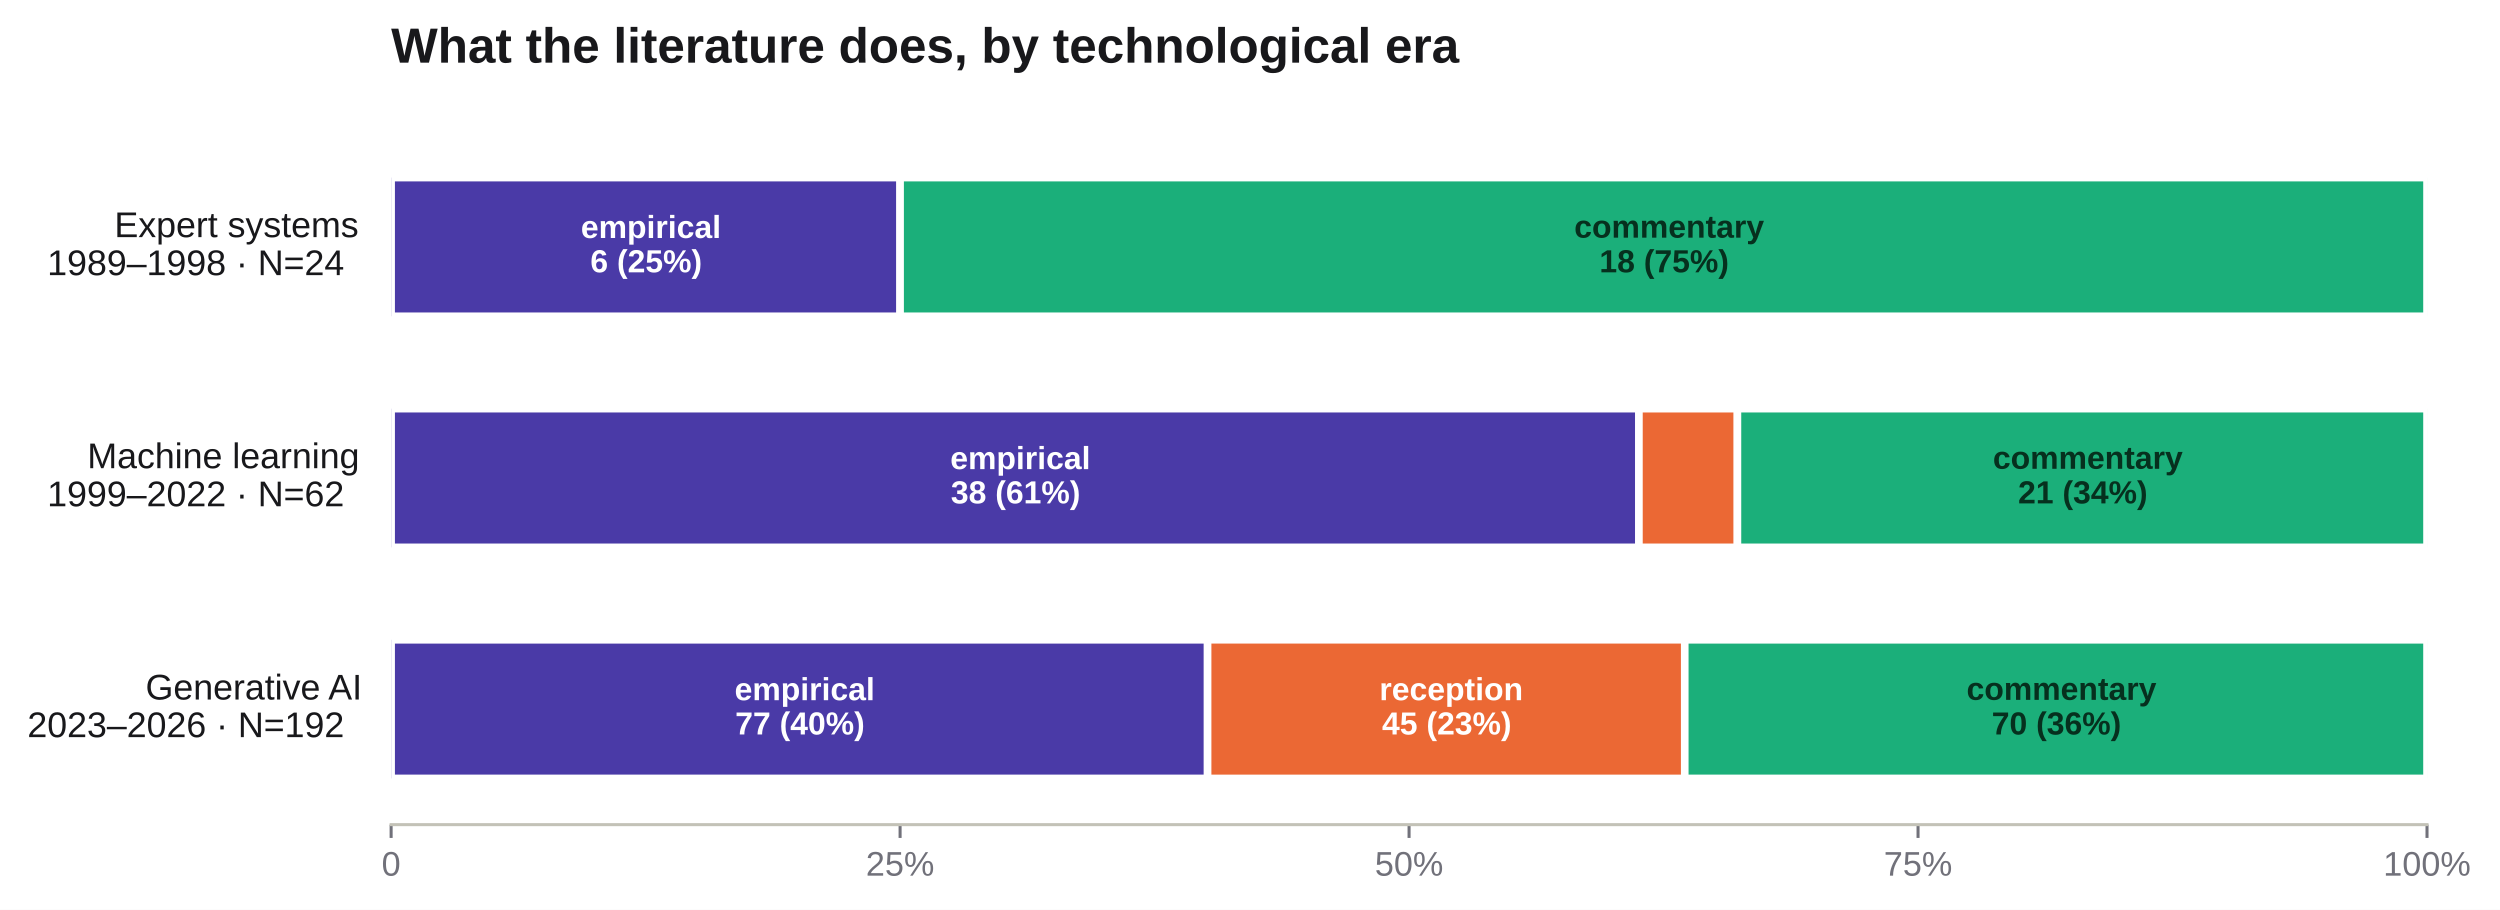
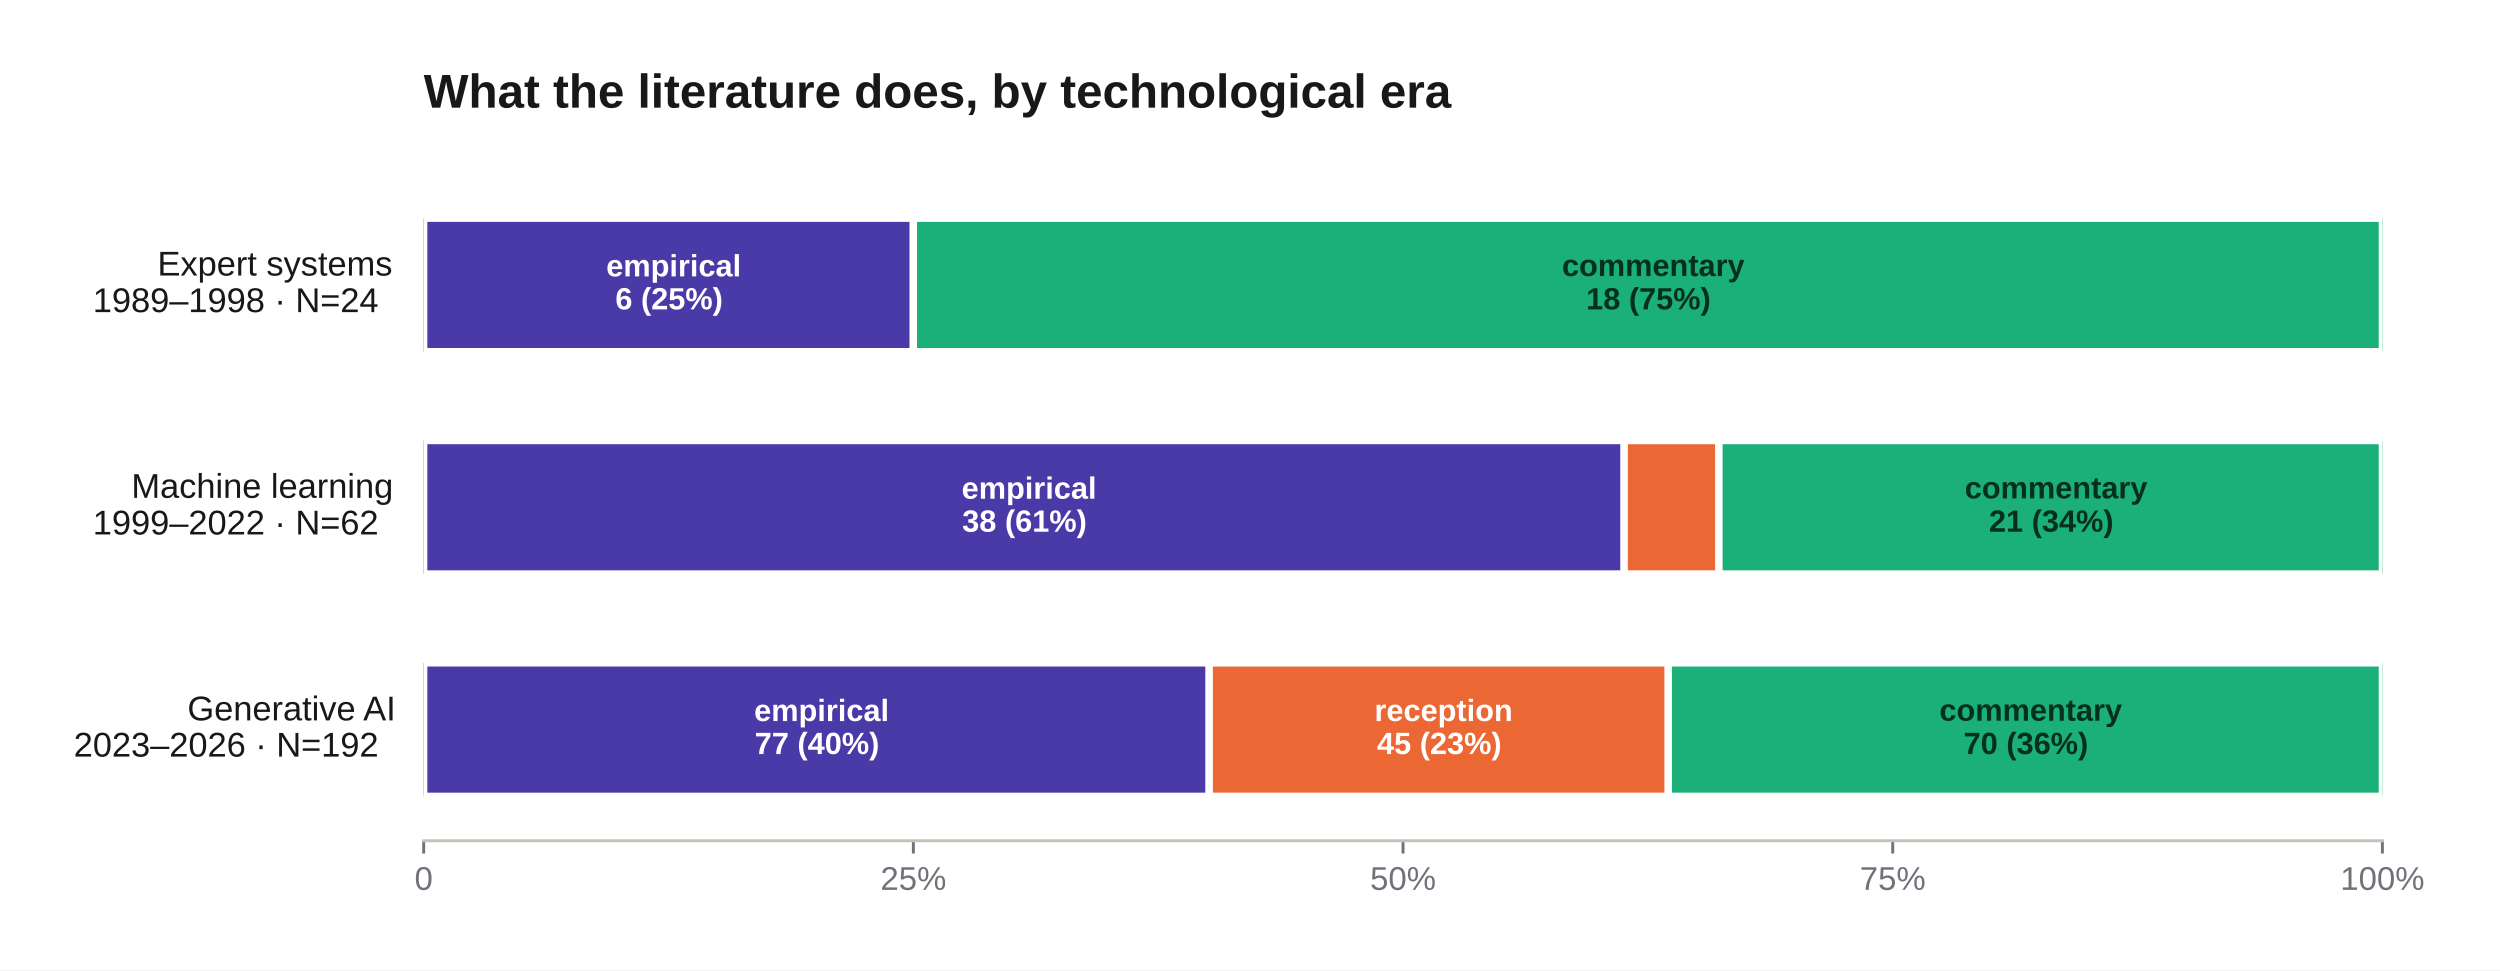
- <svg xmlns="http://www.w3.org/2000/svg" xmlns:xlink="http://www.w3.org/1999/xlink" width="657.796pt" height="239.379pt" viewBox="0 0 657.796 239.379" version="1.1">
+ <svg xmlns="http://www.w3.org/2000/svg" xmlns:xlink="http://www.w3.org/1999/xlink" width="683.716pt" height="265.299pt" viewBox="0 0 683.716 265.299" version="1.1">
  <defs>
    <style type="text/css">*{stroke-linejoin: round; stroke-linecap: butt}</style>
  </defs>
  <g id="figure_1">
    <g id="patch_1">
-       <path d="M 0 239.379  L 657.796 239.379  L 657.796 0  L 0 0  z " style="fill: #ffffff" />
+       <path d="M 0 265.299  L 683.716 265.299  L 683.716 0  L 0 0  z " style="fill: #ffffff" />
    </g>
    <g id="axes_1">
      <g id="patch_2">
-         <path d="M 102.911 216.979  L 638.591 216.979  L 638.591 28.483  L 102.911 28.483  z " style="fill: #ffffff" />
+         <path d="M 115.871 229.939  L 651.551 229.939  L 651.551 41.443  L 115.871 41.443  z " style="fill: #ffffff" />
      </g>
      <g id="matplotlib.axis_1">
        <g id="xtick_1">
          <g id="line2d_1">
            <defs>
-               <path id="m1e15451767" d="M 0 0  L 0 3.5  " style="stroke: #71717a; stroke-width: 0.8" />
+               <path id="mcd985d85fb" d="M 0 0  L 0 3.5  " style="stroke: #71717a; stroke-width: 0.8" />
            </defs>
            <g>
-               <use xlink:href="#m1e15451767" x="102.911" y="216.979" style="fill: #71717a; stroke: #71717a; stroke-width: 0.8" />
+               <use xlink:href="#mcd985d85fb" x="115.871" y="229.939" style="fill: #71717a; stroke: #71717a; stroke-width: 0.8" />
            </g>
          </g>
          <g id="text_1">
-             <text style="fill: #71717a; font: 9px 'IBM Plex Sans', 'system-ui', 'Helvetica Neue', 'Arial', sans-serif; text-anchor: middle" x="102.911" y="230.405" transform="rotate(-0 102.9108 230.4054)">0</text>
+             <text style="fill: #71717a; font: 9px 'IBM Plex Sans', 'system-ui', 'Helvetica Neue', 'Arial', sans-serif; text-anchor: middle" x="115.871" y="243.365" transform="rotate(-0 115.8708 243.3654)">0</text>
          </g>
        </g>
        <g id="xtick_2">
          <g id="line2d_2">
            <g>
-               <use xlink:href="#m1e15451767" x="236.831" y="216.979" style="fill: #71717a; stroke: #71717a; stroke-width: 0.8" />
+               <use xlink:href="#mcd985d85fb" x="249.791" y="229.939" style="fill: #71717a; stroke: #71717a; stroke-width: 0.8" />
            </g>
          </g>
          <g id="text_2">
-             <text style="fill: #71717a; font: 9px 'IBM Plex Sans', 'system-ui', 'Helvetica Neue', 'Arial', sans-serif; text-anchor: middle" x="236.831" y="230.405" transform="rotate(-0 236.8308 230.4054)">25%</text>
+             <text style="fill: #71717a; font: 9px 'IBM Plex Sans', 'system-ui', 'Helvetica Neue', 'Arial', sans-serif; text-anchor: middle" x="249.791" y="243.365" transform="rotate(-0 249.7908 243.3654)">25%</text>
          </g>
        </g>
        <g id="xtick_3">
          <g id="line2d_3">
            <g>
-               <use xlink:href="#m1e15451767" x="370.751" y="216.979" style="fill: #71717a; stroke: #71717a; stroke-width: 0.8" />
+               <use xlink:href="#mcd985d85fb" x="383.711" y="229.939" style="fill: #71717a; stroke: #71717a; stroke-width: 0.8" />
            </g>
          </g>
          <g id="text_3">
-             <text style="fill: #71717a; font: 9px 'IBM Plex Sans', 'system-ui', 'Helvetica Neue', 'Arial', sans-serif; text-anchor: middle" x="370.751" y="230.405" transform="rotate(-0 370.7508 230.4054)">50%</text>
+             <text style="fill: #71717a; font: 9px 'IBM Plex Sans', 'system-ui', 'Helvetica Neue', 'Arial', sans-serif; text-anchor: middle" x="383.711" y="243.365" transform="rotate(-0 383.7108 243.3654)">50%</text>
          </g>
        </g>
        <g id="xtick_4">
          <g id="line2d_4">
            <g>
-               <use xlink:href="#m1e15451767" x="504.671" y="216.979" style="fill: #71717a; stroke: #71717a; stroke-width: 0.8" />
+               <use xlink:href="#mcd985d85fb" x="517.631" y="229.939" style="fill: #71717a; stroke: #71717a; stroke-width: 0.8" />
            </g>
          </g>
          <g id="text_4">
-             <text style="fill: #71717a; font: 9px 'IBM Plex Sans', 'system-ui', 'Helvetica Neue', 'Arial', sans-serif; text-anchor: middle" x="504.671" y="230.405" transform="rotate(-0 504.6708 230.4054)">75%</text>
+             <text style="fill: #71717a; font: 9px 'IBM Plex Sans', 'system-ui', 'Helvetica Neue', 'Arial', sans-serif; text-anchor: middle" x="517.631" y="243.365" transform="rotate(-0 517.6308 243.3654)">75%</text>
          </g>
        </g>
        <g id="xtick_5">
          <g id="line2d_5">
            <g>
-               <use xlink:href="#m1e15451767" x="638.591" y="216.979" style="fill: #71717a; stroke: #71717a; stroke-width: 0.8" />
+               <use xlink:href="#mcd985d85fb" x="651.551" y="229.939" style="fill: #71717a; stroke: #71717a; stroke-width: 0.8" />
            </g>
          </g>
          <g id="text_5">
-             <text style="fill: #71717a; font: 9px 'IBM Plex Sans', 'system-ui', 'Helvetica Neue', 'Arial', sans-serif; text-anchor: middle" x="638.591" y="230.405" transform="rotate(-0 638.5908 230.4054)">100%</text>
+             <text style="fill: #71717a; font: 9px 'IBM Plex Sans', 'system-ui', 'Helvetica Neue', 'Arial', sans-serif; text-anchor: middle" x="651.551" y="243.365" transform="rotate(-0 651.5508 243.3654)">100%</text>
          </g>
        </g>
      </g>
      <g id="matplotlib.axis_2" />
      <g id="patch_3">
-         <path d="M 102.911 216.979  L 638.591 216.979  " style="fill: none; stroke: #c3c2b7; stroke-width: 0.8; stroke-linejoin: miter; stroke-linecap: square" />
+         <path d="M 115.871 229.939  L 651.551 229.939  " style="fill: none; stroke: #c3c2b7; stroke-width: 0.8; stroke-linejoin: miter; stroke-linecap: square" />
      </g>
      <g id="patch_4">
-         <path d="M 102.911 46.724  L 236.831 46.724  L 236.831 83.207  L 102.911 83.207  z " clip-path="url(#p264117b530)" style="fill: #4a3aa7; stroke: #ffffff; stroke-width: 2; stroke-linejoin: miter" />
+         <path d="M 115.871 59.684  L 249.791 59.684  L 249.791 96.167  L 115.871 96.167  z " clip-path="url(#p6ea7ab174a)" style="fill: #4a3aa7; stroke: #ffffff; stroke-width: 2; stroke-linejoin: miter" />
      </g>
      <g id="patch_5">
-         <path d="M 236.831 46.724  L 638.591 46.724  L 638.591 83.207  L 236.831 83.207  z " clip-path="url(#p264117b530)" style="fill: #1baf7a; stroke: #ffffff; stroke-width: 2; stroke-linejoin: miter" />
+         <path d="M 249.791 59.684  L 651.551 59.684  L 651.551 96.167  L 249.791 96.167  z " clip-path="url(#p6ea7ab174a)" style="fill: #1baf7a; stroke: #ffffff; stroke-width: 2; stroke-linejoin: miter" />
      </g>
      <g id="text_6">
-         <text style="fill: #18181b; font: 9.4px 'IBM Plex Sans', 'system-ui', 'Helvetica Neue', 'Arial', sans-serif" transform="translate(30.11103 62.3956)">Expert systems</text>
-         <text style="fill: #18181b; font: 9.4px 'IBM Plex Sans', 'system-ui', 'Helvetica Neue', 'Arial', sans-serif" transform="translate(12.42581 72.39632)">1989–1998  ·  N=24</text>
+         <text style="fill: #18181b; font: 9.4px 'IBM Plex Sans', 'system-ui', 'Helvetica Neue', 'Arial', sans-serif" transform="translate(43.07103 75.3556)">Expert systems</text>
+         <text style="fill: #18181b; font: 9.4px 'IBM Plex Sans', 'system-ui', 'Helvetica Neue', 'Arial', sans-serif" transform="translate(25.38581 85.35632)">1989–1998  ·  N=24</text>
      </g>
      <g id="patch_6">
-         <path d="M 102.911 107.53  L 431.231 107.53  L 431.231 144.013  L 102.911 144.013  z " clip-path="url(#p264117b530)" style="fill: #4a3aa7; stroke: #ffffff; stroke-width: 2; stroke-linejoin: miter" />
+         <path d="M 115.871 120.49  L 444.191 120.49  L 444.191 156.973  L 115.871 156.973  z " clip-path="url(#p6ea7ab174a)" style="fill: #4a3aa7; stroke: #ffffff; stroke-width: 2; stroke-linejoin: miter" />
      </g>
      <g id="patch_7">
-         <path d="M 431.231 107.53  L 457.151 107.53  L 457.151 144.013  L 431.231 144.013  z " clip-path="url(#p264117b530)" style="fill: #eb6834; stroke: #ffffff; stroke-width: 2; stroke-linejoin: miter" />
+         <path d="M 444.191 120.49  L 470.111 120.49  L 470.111 156.973  L 444.191 156.973  z " clip-path="url(#p6ea7ab174a)" style="fill: #eb6834; stroke: #ffffff; stroke-width: 2; stroke-linejoin: miter" />
      </g>
      <g id="patch_8">
-         <path d="M 457.151 107.53  L 638.591 107.53  L 638.591 144.013  L 457.151 144.013  z " clip-path="url(#p264117b530)" style="fill: #1baf7a; stroke: #ffffff; stroke-width: 2; stroke-linejoin: miter" />
+         <path d="M 470.111 120.49  L 651.551 120.49  L 651.551 156.973  L 470.111 156.973  z " clip-path="url(#p6ea7ab174a)" style="fill: #1baf7a; stroke: #ffffff; stroke-width: 2; stroke-linejoin: miter" />
      </g>
      <g id="text_7">
-         <text style="fill: #18181b; font: 9.4px 'IBM Plex Sans', 'system-ui', 'Helvetica Neue', 'Arial', sans-serif" transform="translate(22.98025 123.1912)">Machine learning</text>
-         <text style="fill: #18181b; font: 9.4px 'IBM Plex Sans', 'system-ui', 'Helvetica Neue', 'Arial', sans-serif" transform="translate(12.42581 133.211)">1999–2022  ·  N=62</text>
+         <text style="fill: #18181b; font: 9.4px 'IBM Plex Sans', 'system-ui', 'Helvetica Neue', 'Arial', sans-serif" transform="translate(35.94025 136.1512)">Machine learning</text>
+         <text style="fill: #18181b; font: 9.4px 'IBM Plex Sans', 'system-ui', 'Helvetica Neue', 'Arial', sans-serif" transform="translate(25.38581 146.171)">1999–2022  ·  N=62</text>
      </g>
      <g id="patch_9">
-         <path d="M 102.911 168.335  L 317.741 168.335  L 317.741 204.818  L 102.911 204.818  z " clip-path="url(#p264117b530)" style="fill: #4a3aa7; stroke: #ffffff; stroke-width: 2; stroke-linejoin: miter" />
+         <path d="M 115.871 181.295  L 330.701 181.295  L 330.701 217.778  L 115.871 217.778  z " clip-path="url(#p6ea7ab174a)" style="fill: #4a3aa7; stroke: #ffffff; stroke-width: 2; stroke-linejoin: miter" />
      </g>
      <g id="patch_10">
-         <path d="M 317.741 168.335  L 443.291 168.335  L 443.291 204.818  L 317.741 204.818  z " clip-path="url(#p264117b530)" style="fill: #eb6834; stroke: #ffffff; stroke-width: 2; stroke-linejoin: miter" />
+         <path d="M 330.701 181.295  L 456.251 181.295  L 456.251 217.778  L 330.701 217.778  z " clip-path="url(#p6ea7ab174a)" style="fill: #eb6834; stroke: #ffffff; stroke-width: 2; stroke-linejoin: miter" />
      </g>
      <g id="patch_11">
-         <path d="M 443.291 168.335  L 638.591 168.335  L 638.591 204.818  L 443.291 204.818  z " clip-path="url(#p264117b530)" style="fill: #1baf7a; stroke: #ffffff; stroke-width: 2; stroke-linejoin: miter" />
+         <path d="M 456.251 181.295  L 651.551 181.295  L 651.551 217.778  L 456.251 217.778  z " clip-path="url(#p6ea7ab174a)" style="fill: #1baf7a; stroke: #ffffff; stroke-width: 2; stroke-linejoin: miter" />
      </g>
      <g id="text_8">
-         <text style="fill: #18181b; font: 9.4px 'IBM Plex Sans', 'system-ui', 'Helvetica Neue', 'Arial', sans-serif" transform="translate(38.30519 184.0529)">Generative AI</text>
-         <text style="fill: #18181b; font: 9.4px 'IBM Plex Sans', 'system-ui', 'Helvetica Neue', 'Arial', sans-serif" transform="translate(7.2 193.9596)">2023–2026  ·  N=192</text>
+         <text style="fill: #18181b; font: 9.4px 'IBM Plex Sans', 'system-ui', 'Helvetica Neue', 'Arial', sans-serif" transform="translate(51.26519 197.0129)">Generative AI</text>
+         <text style="fill: #18181b; font: 9.4px 'IBM Plex Sans', 'system-ui', 'Helvetica Neue', 'Arial', sans-serif" transform="translate(20.16 206.9196)">2023–2026  ·  N=192</text>
      </g>
      <g id="text_9">
-         <text style="fill: #18181b; font: 700 13px 'IBM Plex Sans', 'system-ui', 'Helvetica Neue', 'Arial', sans-serif; text-anchor: start" x="102.911" y="16.483" transform="rotate(-0 102.9108 16.48281)">What the literature does, by technological era</text>
+         <text style="fill: #18181b; font: 700 13px 'IBM Plex Sans', 'system-ui', 'Helvetica Neue', 'Arial', sans-serif; text-anchor: start" x="115.871" y="29.443" transform="rotate(-0 115.8708 29.44281)">What the literature does, by technological era</text>
      </g>
      <g id="text_10">
-         <text style="fill: #ffffff; font: 700 8.4px 'IBM Plex Sans', 'system-ui', 'Helvetica Neue', 'Arial', sans-serif" transform="translate(152.8352 62.62598)">empirical</text>
-         <text style="fill: #ffffff; font: 700 8.4px 'IBM Plex Sans', 'system-ui', 'Helvetica Neue', 'Arial', sans-serif" transform="translate(155.3224 71.6489)">6 (25%)</text>
+         <text style="fill: #ffffff; font: 700 8.4px 'IBM Plex Sans', 'system-ui', 'Helvetica Neue', 'Arial', sans-serif" transform="translate(165.7952 75.58598)">empirical</text>
+         <text style="fill: #ffffff; font: 700 8.4px 'IBM Plex Sans', 'system-ui', 'Helvetica Neue', 'Arial', sans-serif" transform="translate(168.2824 84.6089)">6 (25%)</text>
      </g>
      <g id="text_11">
-         <text style="fill: #06301e; font: 700 8.4px 'IBM Plex Sans', 'system-ui', 'Helvetica Neue', 'Arial', sans-serif" transform="translate(414.2118 62.54198)">commentary</text>
-         <text style="fill: #06301e; font: 700 8.4px 'IBM Plex Sans', 'system-ui', 'Helvetica Neue', 'Arial', sans-serif" transform="translate(420.8274 71.6489)">18 (75%)</text>
+         <text style="fill: #06301e; font: 700 8.4px 'IBM Plex Sans', 'system-ui', 'Helvetica Neue', 'Arial', sans-serif" transform="translate(427.1718 75.50198)">commentary</text>
+         <text style="fill: #06301e; font: 700 8.4px 'IBM Plex Sans', 'system-ui', 'Helvetica Neue', 'Arial', sans-serif" transform="translate(433.7874 84.6089)">18 (75%)</text>
      </g>
      <g id="text_12">
-         <text style="fill: #ffffff; font: 700 8.4px 'IBM Plex Sans', 'system-ui', 'Helvetica Neue', 'Arial', sans-serif" transform="translate(250.0352 123.4311)">empirical</text>
-         <text style="fill: #ffffff; font: 700 8.4px 'IBM Plex Sans', 'system-ui', 'Helvetica Neue', 'Arial', sans-serif" transform="translate(250.1874 132.4541)">38 (61%)</text>
+         <text style="fill: #ffffff; font: 700 8.4px 'IBM Plex Sans', 'system-ui', 'Helvetica Neue', 'Arial', sans-serif" transform="translate(262.9952 136.3911)">empirical</text>
+         <text style="fill: #ffffff; font: 700 8.4px 'IBM Plex Sans', 'system-ui', 'Helvetica Neue', 'Arial', sans-serif" transform="translate(263.1474 145.4141)">38 (61%)</text>
      </g>
      <g id="text_13">
-         <text style="fill: #06301e; font: 700 8.4px 'IBM Plex Sans', 'system-ui', 'Helvetica Neue', 'Arial', sans-serif" transform="translate(524.3718 123.3471)">commentary</text>
-         <text style="fill: #06301e; font: 700 8.4px 'IBM Plex Sans', 'system-ui', 'Helvetica Neue', 'Arial', sans-serif" transform="translate(530.9874 132.4541)">21 (34%)</text>
+         <text style="fill: #06301e; font: 700 8.4px 'IBM Plex Sans', 'system-ui', 'Helvetica Neue', 'Arial', sans-serif" transform="translate(537.3318 136.3071)">commentary</text>
+         <text style="fill: #06301e; font: 700 8.4px 'IBM Plex Sans', 'system-ui', 'Helvetica Neue', 'Arial', sans-serif" transform="translate(543.9474 145.4141)">21 (34%)</text>
      </g>
      <g id="text_14">
-         <text style="fill: #ffffff; font: 700 8.4px 'IBM Plex Sans', 'system-ui', 'Helvetica Neue', 'Arial', sans-serif" transform="translate(193.2902 184.2363)">empirical</text>
-         <text style="fill: #ffffff; font: 700 8.4px 'IBM Plex Sans', 'system-ui', 'Helvetica Neue', 'Arial', sans-serif" transform="translate(193.4424 193.2592)">77 (40%)</text>
+         <text style="fill: #ffffff; font: 700 8.4px 'IBM Plex Sans', 'system-ui', 'Helvetica Neue', 'Arial', sans-serif" transform="translate(206.2502 197.1963)">empirical</text>
+         <text style="fill: #ffffff; font: 700 8.4px 'IBM Plex Sans', 'system-ui', 'Helvetica Neue', 'Arial', sans-serif" transform="translate(206.4024 206.2192)">77 (40%)</text>
      </g>
      <g id="text_15">
-         <text style="fill: #ffffff; font: 700 8.4px 'IBM Plex Sans', 'system-ui', 'Helvetica Neue', 'Arial', sans-serif" transform="translate(362.9322 184.2363)">reception</text>
-         <text style="fill: #ffffff; font: 700 8.4px 'IBM Plex Sans', 'system-ui', 'Helvetica Neue', 'Arial', sans-serif" transform="translate(363.6324 193.2592)">45 (23%)</text>
+         <text style="fill: #ffffff; font: 700 8.4px 'IBM Plex Sans', 'system-ui', 'Helvetica Neue', 'Arial', sans-serif" transform="translate(375.8922 197.1963)">reception</text>
+         <text style="fill: #ffffff; font: 700 8.4px 'IBM Plex Sans', 'system-ui', 'Helvetica Neue', 'Arial', sans-serif" transform="translate(376.5924 206.2192)">45 (23%)</text>
      </g>
      <g id="text_16">
-         <text style="fill: #06301e; font: 700 8.4px 'IBM Plex Sans', 'system-ui', 'Helvetica Neue', 'Arial', sans-serif" transform="translate(517.4418 184.1523)">commentary</text>
-         <text style="fill: #06301e; font: 700 8.4px 'IBM Plex Sans', 'system-ui', 'Helvetica Neue', 'Arial', sans-serif" transform="translate(524.0574 193.2592)">70 (36%)</text>
+         <text style="fill: #06301e; font: 700 8.4px 'IBM Plex Sans', 'system-ui', 'Helvetica Neue', 'Arial', sans-serif" transform="translate(530.4018 197.1123)">commentary</text>
+         <text style="fill: #06301e; font: 700 8.4px 'IBM Plex Sans', 'system-ui', 'Helvetica Neue', 'Arial', sans-serif" transform="translate(537.0174 206.2192)">70 (36%)</text>
      </g>
    </g>
  </g>
  <defs>
-     <clipPath id="p264117b530">
-       <rect x="102.911" y="28.483" width="535.68" height="188.496" />
+     <clipPath id="p6ea7ab174a">
+       <rect x="115.871" y="41.443" width="535.68" height="188.496" />
    </clipPath>
  </defs>
</svg>
